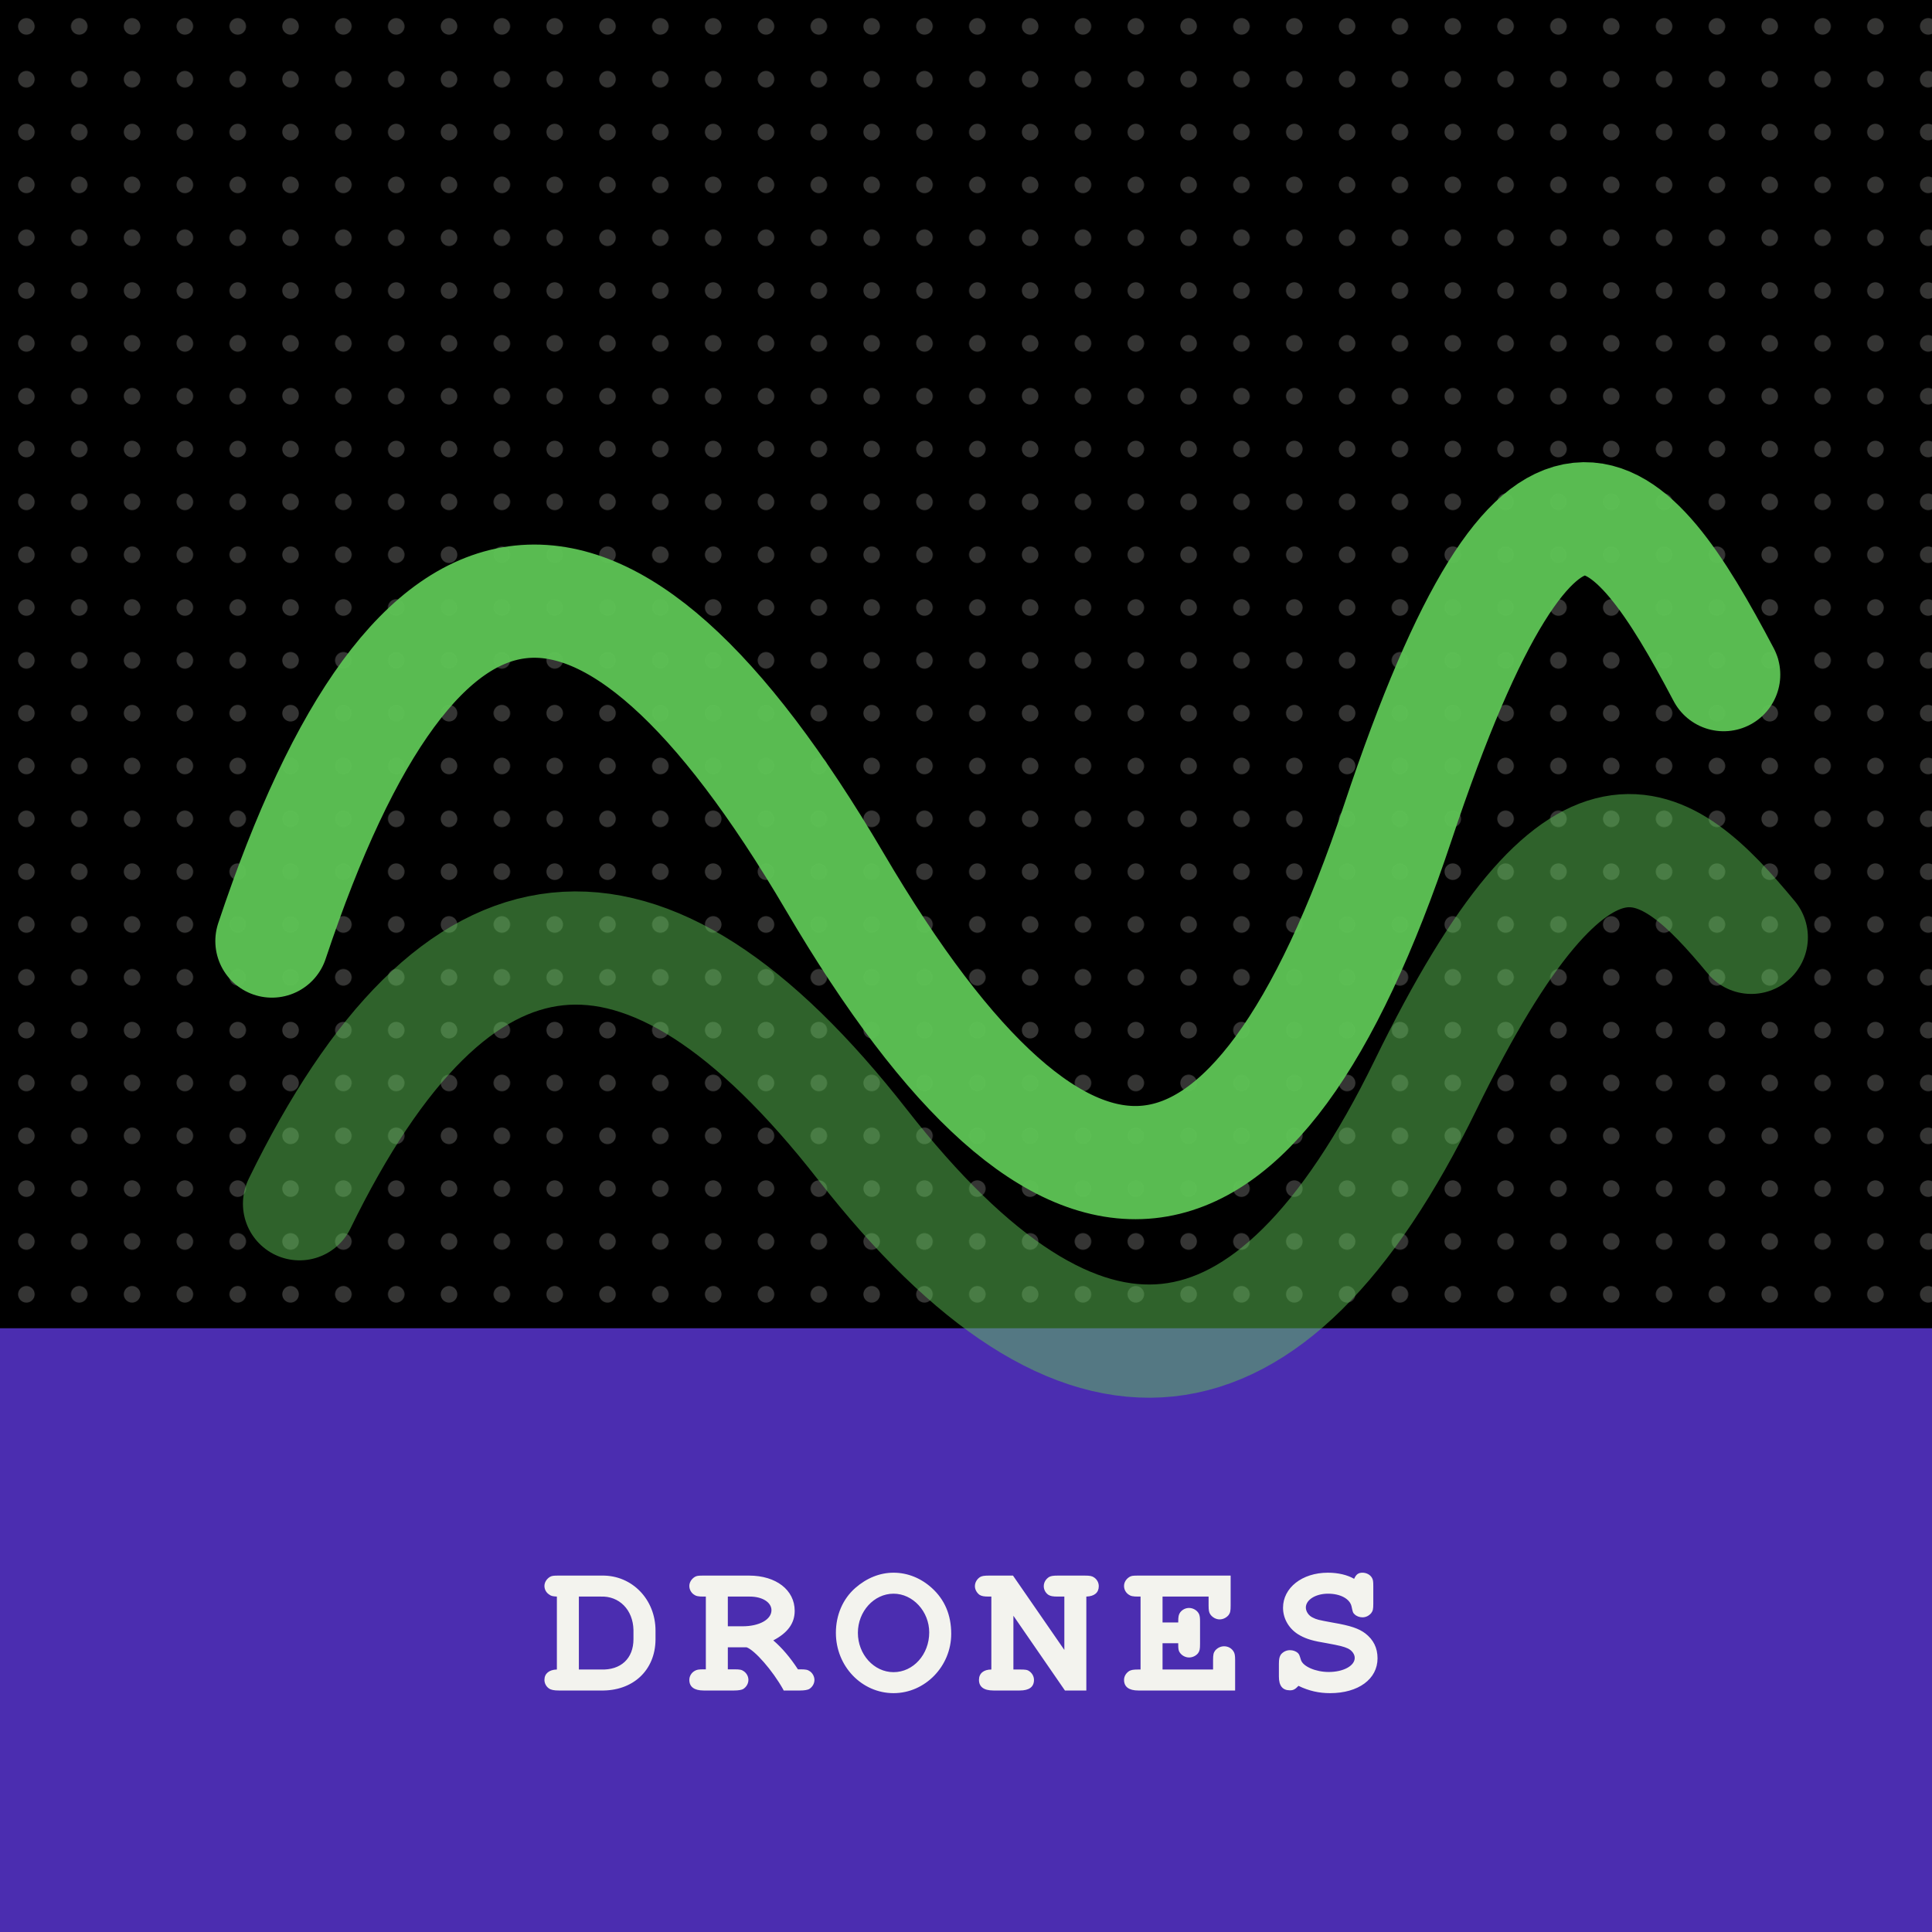
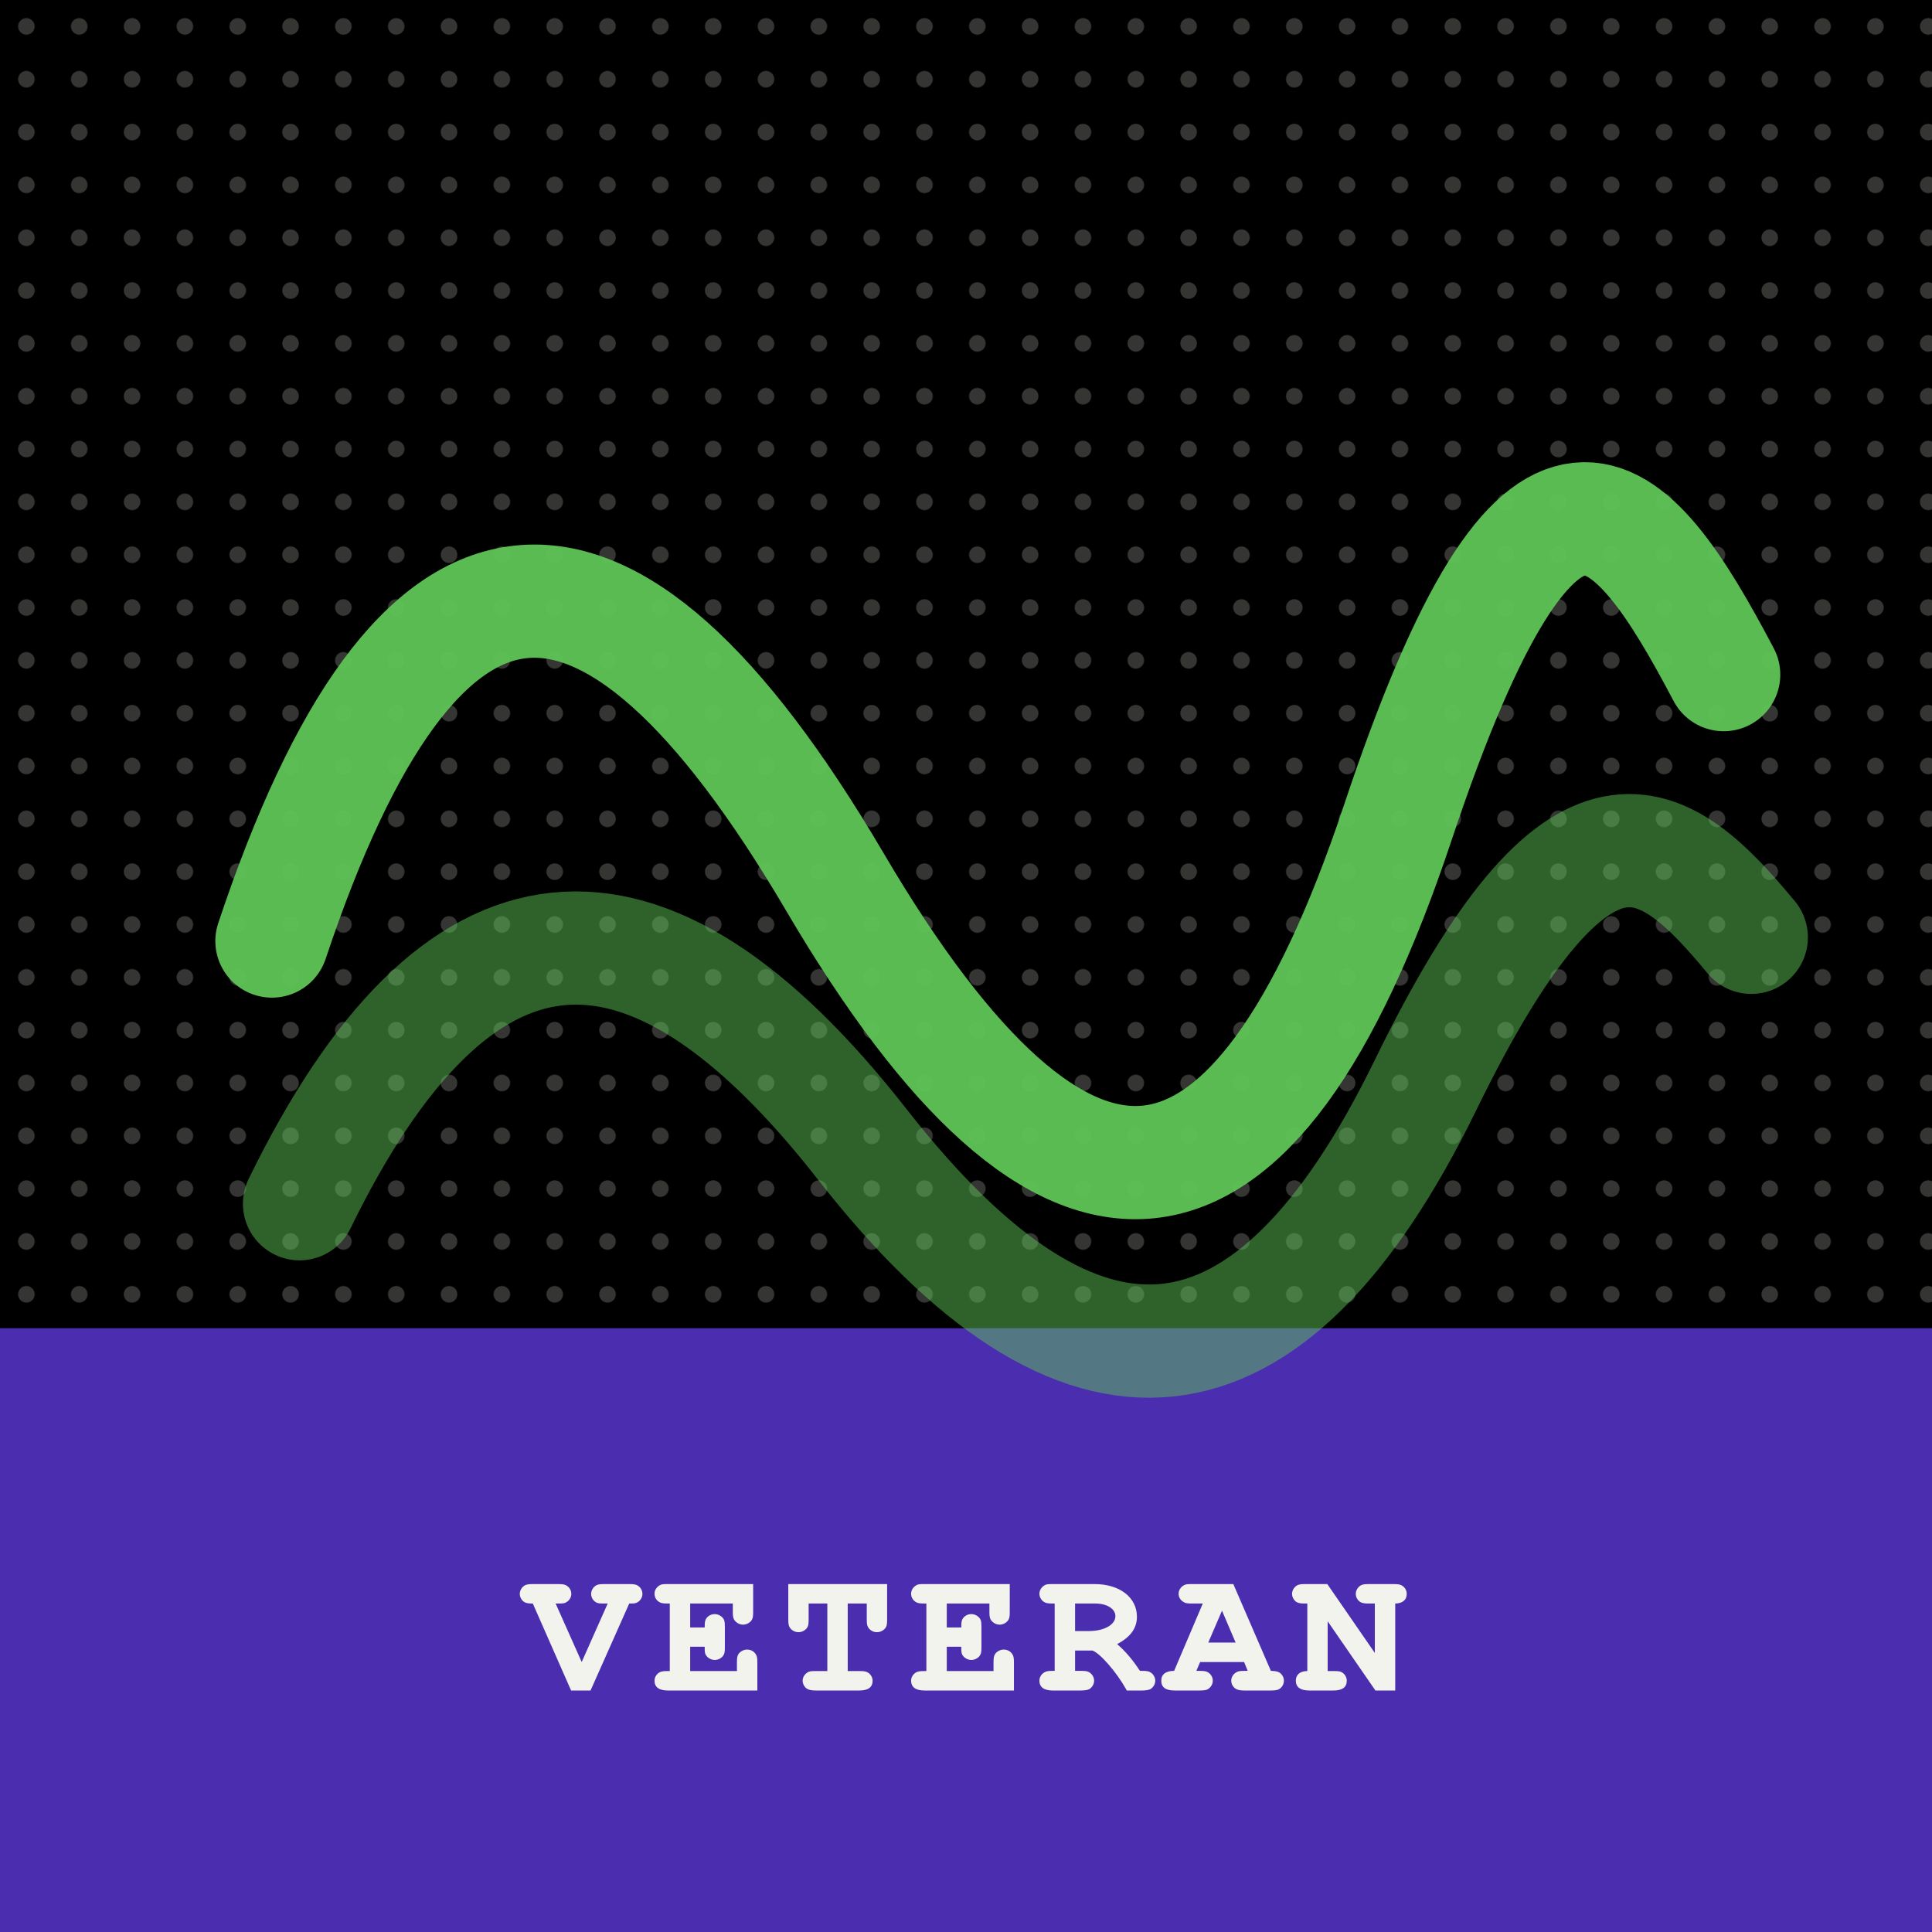
<svg xmlns="http://www.w3.org/2000/svg" viewBox="0 0 512 512">
  <defs>
    <pattern id="dots" width="14" height="14" patternUnits="userSpaceOnUse">
      <circle cx="7" cy="7" r="2.2" fill="#f3f3ee" opacity="0.22" />
    </pattern>
  </defs>
  <rect width="512" height="512" fill="#000" />
  <rect width="512" height="512" fill="url(#dots)" />
  <rect x="0" y="352" width="512" height="160" fill="#4b2db0" />
  <g fill="none" stroke="#5dc455" stroke-width="30" stroke-linecap="round" stroke-linejoin="round" transform="rotate(-6 256 220)">
    <path d="M70 230 C 120 120, 170 120, 220 230 S 320 340, 370 230 S 440 150, 460 200" opacity="0.95" />
    <path d="M70 300 C 120 220, 170 220, 220 300 S 320 380, 370 300 S 440 240, 460 270" opacity="0.5" />
  </g>
-   <g fill="#f3f3ee" font-family="Courier, monospace" font-size="54" font-weight="bold" letter-spacing="6">
-     <text x="256" y="448" text-anchor="middle">DRONES</text>
+   <g fill="#f3f3ee" font-family="Courier, monospace" font-size="50" font-weight="bold" letter-spacing="4">
+     <text x="256" y="448" text-anchor="middle">VETERAN</text>
  </g>
</svg>
